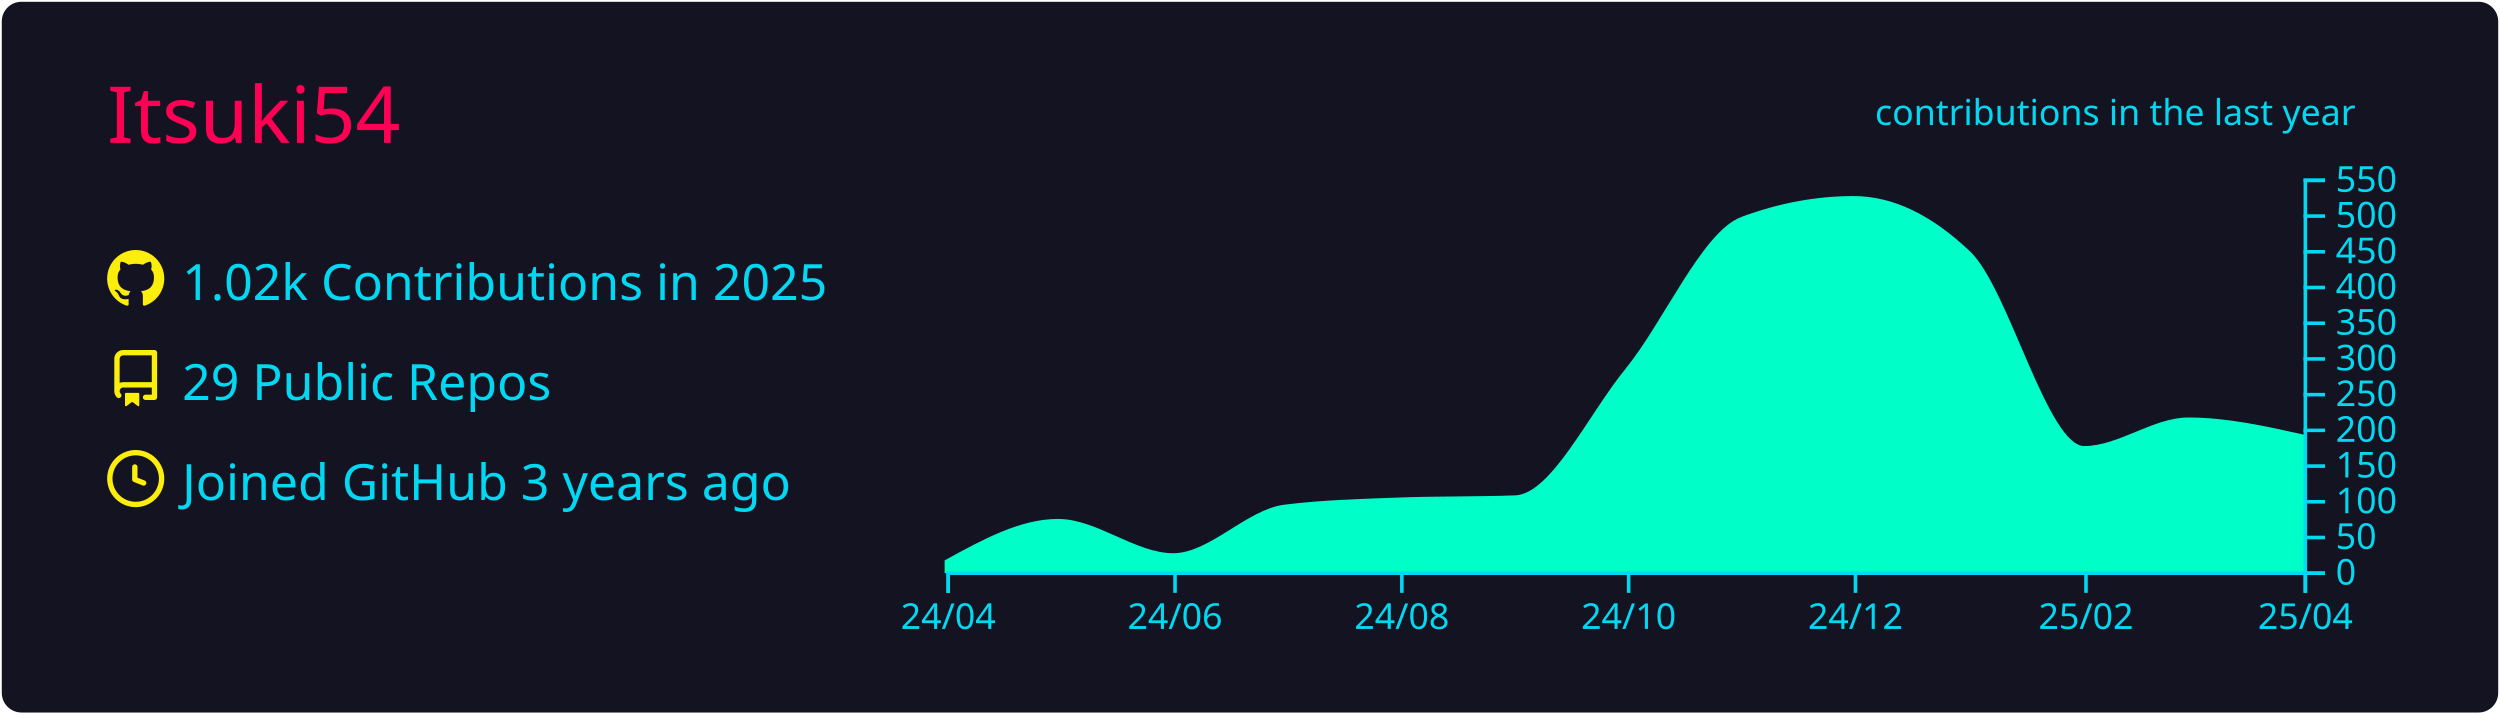
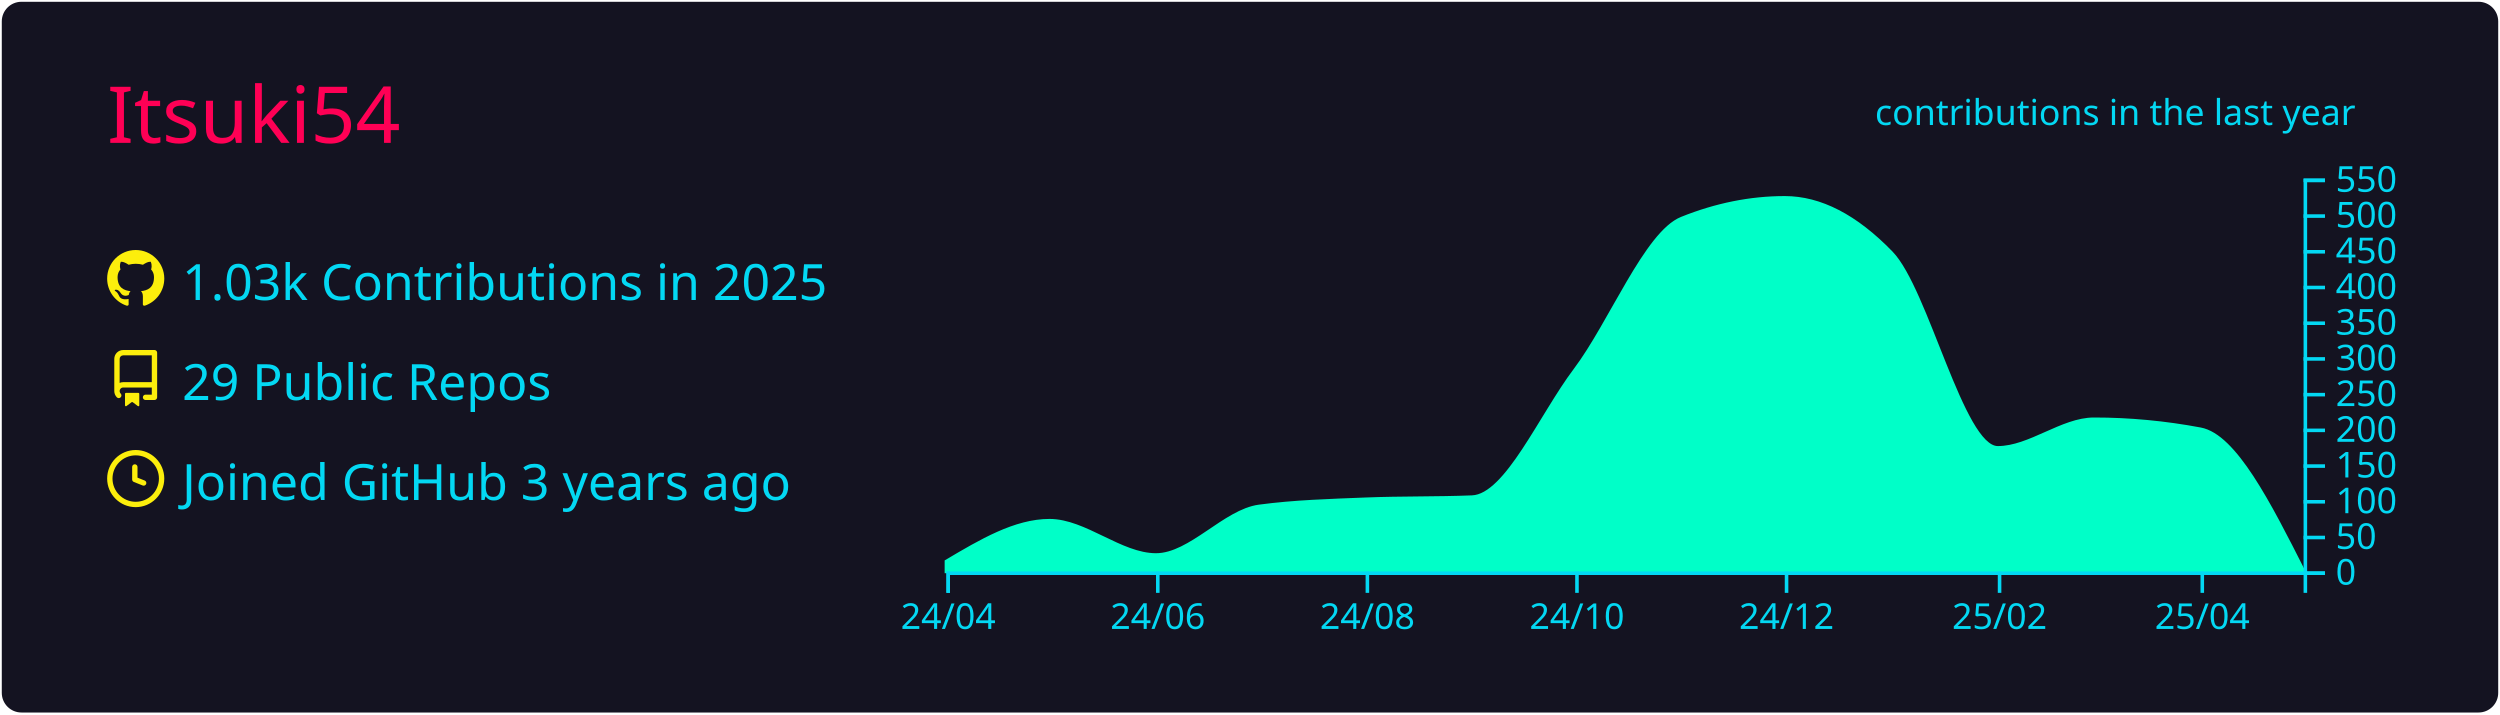
<svg xmlns="http://www.w3.org/2000/svg" width="700" height="200" viewBox="0 0 700 200">
  <style>* {
          font-family: 'Segoe UI', Ubuntu, "Helvetica Neue", Sans-Serif
        }</style>
  <rect x="1" y="1" rx="5" ry="5" height="99%" width="99.714%" stroke="#141321" stroke-width="1" fill="#141321" stroke-opacity="1" />
  <text x="30" y="40" style="font-size: 22px; fill: #ff0055;">Itsuki54</text>
  <g transform="translate(0,40)">
    <g transform="translate(30,30)">
      <g transform="translate(0,0)" width="14" height="14" fill="#fcee0c">
        <path fill-rule="evenodd" d="M8 0C3.58 0 0 3.58 0 8c0 3.54 2.29 6.53 5.47 7.59.4.07.55-.17.55-.38 0-.19-.01-.82-.01-1.49-2.01.37-2.53-.49-2.69-.94-.09-.23-.48-.94-.82-1.13-.28-.15-.68-.52-.01-.53.63-.01 1.08.58 1.23.82.72 1.21 1.87.87 2.33.66.07-.52.28-.87.51-1.07-1.78-.2-3.64-.89-3.64-3.95 0-.87.31-1.59.82-2.15-.08-.2-.36-1.02.08-2.12 0 0 .67-.21 2.2.82.64-.18 1.32-.27 2-.27.68 0 1.36.09 2 .27 1.53-1.04 2.2-.82 2.2-.82.44 1.1.16 1.92.08 2.12.51.56.82 1.27.82 2.15 0 3.07-1.87 3.75-3.65 3.95.29.25.54.73.54 1.48 0 1.07-.01 1.93-.01 2.2 0 .21.15.46.55.38A8.013 8.013 0 0016 8c0-4.42-3.58-8-8-8z" />
      </g>
      <g transform="translate(0,28)" width="14" height="14" fill="#fcee0c">
        <path fill-rule="evenodd" d="M2 2.5A2.5 2.5 0 014.5 0h8.75a.75.75 0 01.75.75v12.5a.75.75 0 01-.75.75h-2.5a.75.75 0 110-1.5h1.75v-2h-8a1 1 0 00-.714 1.7.75.75 0 01-1.072 1.05A2.495 2.495 0 012 11.5v-9zm10.5-1V9h-8c-.356 0-.694.074-1 .208V2.5a1 1 0 011-1h8zM5 12.25v3.25a.25.25 0 00.4.2l1.45-1.087a.25.25 0 01.3 0L8.6 15.7a.25.25 0 00.4-.2v-3.25a.25.25 0 00-.25-.25h-3.5a.25.25 0 00-.25.25z" />
      </g>
      <g transform="translate(0,56)" width="14" height="14" fill="#fcee0c">
        <path fill-rule="evenodd" d="M1.5 8a6.5 6.5 0 1113 0 6.5 6.5 0 01-13 0zM8 0a8 8 0 100 16A8 8 0 008 0zm.5 4.75a.75.75 0 00-1.5 0v3.5a.75.75 0 00.471.696l2.5 1a.75.75 0 00.557-1.392L8.5 7.742V4.75z" />
      </g>
-       <text x="21" y="14" style="fill: #03d8f3; font-size: 14px;">1.02k Contributions in 2025</text>
+       <text x="21" y="14" style="fill: #03d8f3; font-size: 14px;">1.03k Contributions in 2025</text>
      <text x="21" y="42" style="fill: #03d8f3; font-size: 14px;">29 Public Repos</text>
      <text x="21" y="70" style="fill: #03d8f3; font-size: 14px;">Joined GitHub 3 years ago</text>
    </g>
    <g color="#00ffc8" transform="translate(295,10)">
-       <path transform="translate(-30,0)" stroke="#00ffc8" fill="#00ffc8" opacity="1" d="M0,107.2C10.411,101.5,20.822,95.8,31.233,95.8C41.991,95.8,52.749,105.4,63.507,105.4C73.918,105.4,84.329,93.09,94.74,91.8C105.498,90.467,116.256,90.2,127.014,89.8C137.772,89.4,148.53,89.6,159.288,89.2C169.699,88.813,180.11,66.357,190.521,53.6C201.279,40.418,212.037,15.196,222.795,11.2C233.205,7.333,243.616,5.4,254.027,5.4C264.785,5.4,275.543,10.533,286.301,20.8C297.059,31.067,307.817,75.4,318.575,75.4C328.292,75.4,338.009,67.4,347.726,67.4C358.484,67.4,369.242,69.8,380,72.2L380,110C369.242,110,358.484,110,347.726,110C338.009,110,328.292,110,318.575,110C307.817,110,297.059,110,286.301,110C275.543,110,264.785,110,254.027,110C243.616,110,233.205,110,222.795,110C212.037,110,201.279,110,190.521,110C180.11,110,169.699,110,159.288,110C148.53,110,137.772,110,127.014,110C116.256,110,105.498,110,94.74,110C84.329,110,73.918,110,63.507,110C52.749,110,41.991,110,31.233,110C20.822,110,10.411,110,0,110Z" />
+       <path transform="translate(-30,0)" stroke="#00ffc8" fill="#00ffc8" opacity="1" d="M0,107.2C9.62,101.5,19.241,95.8,28.861,95.8C38.802,95.8,48.743,105.4,58.684,105.4C68.304,105.4,77.924,93.09,87.544,91.8C97.485,90.467,107.426,90.2,117.367,89.8C127.308,89.4,137.249,89.6,147.19,89.2C156.81,88.813,166.43,66.357,176.051,53.6C185.992,40.418,195.932,15.196,205.873,11.2C215.494,7.333,225.114,5.4,234.734,5.4C244.675,5.4,254.616,10.533,264.557,20.8C274.498,31.067,284.439,75.4,294.38,75.4C303.359,75.4,312.338,67.4,321.316,67.4C331.257,67.4,341.198,68.333,351.139,70.2C360.759,72.006,370.38,91.003,380,110L380,110C370.38,110,360.759,110,351.139,110C341.198,110,331.257,110,321.316,110C312.338,110,303.359,110,294.38,110C284.439,110,274.498,110,264.557,110C254.616,110,244.675,110,234.734,110C225.114,110,215.494,110,205.873,110C195.932,110,185.992,110,176.051,110C166.43,110,156.81,110,147.19,110C137.249,110,127.308,110,117.367,110C107.426,110,97.485,110,87.544,110C77.924,110,68.304,110,58.684,110C48.743,110,38.802,110,28.861,110C19.241,110,9.62,110,0,110Z" />
      <g color="#03d8f3" transform="translate(-30,110)" fill="none" font-size="10" font-family="sans-serif" text-anchor="middle">
        <path class="domain" stroke="currentColor" d="M0.5,6V0.5H380.5V6" />
        <g class="tick" opacity="1" transform="translate(0.5,0)">
          <line stroke="currentColor" y2="6" />
          <text fill="currentColor" y="9" dy="0.71em">24/04</text>
        </g>
-         <g class="tick" opacity="1" transform="translate(64.00685,0)">
+         <g class="tick" opacity="1" transform="translate(59.18354,0)">
          <line stroke="currentColor" y2="6" />
          <text fill="currentColor" y="9" dy="0.71em">24/06</text>
        </g>
-         <g class="tick" opacity="1" transform="translate(127.5137,0)">
+         <g class="tick" opacity="1" transform="translate(117.8671,0)">
          <line stroke="currentColor" y2="6" />
          <text fill="currentColor" y="9" dy="0.71em">24/08</text>
        </g>
-         <g class="tick" opacity="1" transform="translate(191.0205,0)">
+         <g class="tick" opacity="1" transform="translate(176.5506,0)">
          <line stroke="currentColor" y2="6" />
          <text fill="currentColor" y="9" dy="0.71em">24/10</text>
        </g>
-         <g class="tick" opacity="1" transform="translate(254.5274,0)">
+         <g class="tick" opacity="1" transform="translate(235.2342,0)">
          <line stroke="currentColor" y2="6" />
          <text fill="currentColor" y="9" dy="0.71em">24/12</text>
        </g>
-         <g class="tick" opacity="1" transform="translate(319.0753,0)">
+         <g class="tick" opacity="1" transform="translate(294.8797,0)">
          <line stroke="currentColor" y2="6" />
          <text fill="currentColor" y="9" dy="0.71em">25/02</text>
        </g>
-         <g class="tick" opacity="1" transform="translate(380.5,0)">
+         <g class="tick" opacity="1" transform="translate(351.6392,0)">
          <line stroke="currentColor" y2="6" />
          <text fill="currentColor" y="9" dy="0.71em">25/04</text>
        </g>
      </g>
      <g color="#03d8f3" transform="translate(350,0)" fill="none" font-size="10" font-family="sans-serif" text-anchor="start">
        <path class="domain" stroke="currentColor" d="M6,110.5H0.5V0.5H6" />
        <g class="tick" opacity="1" transform="translate(0,110.5)">
          <line stroke="currentColor" x2="6" />
          <text fill="currentColor" x="9" dy="0.32em">0</text>
        </g>
        <g class="tick" opacity="1" transform="translate(0,100.5)">
          <line stroke="currentColor" x2="6" />
          <text fill="currentColor" x="9" dy="0.32em">50</text>
        </g>
        <g class="tick" opacity="1" transform="translate(0,90.5)">
          <line stroke="currentColor" x2="6" />
          <text fill="currentColor" x="9" dy="0.32em">100</text>
        </g>
        <g class="tick" opacity="1" transform="translate(0,80.5)">
          <line stroke="currentColor" x2="6" />
          <text fill="currentColor" x="9" dy="0.32em">150</text>
        </g>
        <g class="tick" opacity="1" transform="translate(0,70.5)">
          <line stroke="currentColor" x2="6" />
          <text fill="currentColor" x="9" dy="0.32em">200</text>
        </g>
        <g class="tick" opacity="1" transform="translate(0,60.5)">
          <line stroke="currentColor" x2="6" />
          <text fill="currentColor" x="9" dy="0.32em">250</text>
        </g>
        <g class="tick" opacity="1" transform="translate(0,50.5)">
          <line stroke="currentColor" x2="6" />
          <text fill="currentColor" x="9" dy="0.32em">300</text>
        </g>
        <g class="tick" opacity="1" transform="translate(0,40.5)">
          <line stroke="currentColor" x2="6" />
          <text fill="currentColor" x="9" dy="0.32em">350</text>
        </g>
        <g class="tick" opacity="1" transform="translate(0,30.5)">
          <line stroke="currentColor" x2="6" />
          <text fill="currentColor" x="9" dy="0.32em">400</text>
        </g>
        <g class="tick" opacity="1" transform="translate(0,20.5)">
          <line stroke="currentColor" x2="6" />
          <text fill="currentColor" x="9" dy="0.32em">450</text>
        </g>
        <g class="tick" opacity="1" transform="translate(0,10.5)">
          <line stroke="currentColor" x2="6" />
          <text fill="currentColor" x="9" dy="0.32em">500</text>
        </g>
        <g class="tick" opacity="1" transform="translate(0,0.5)">
          <line stroke="currentColor" x2="6" />
          <text fill="currentColor" x="9" dy="0.32em">550</text>
        </g>
      </g>
      <g>
        <text y="-15" x="230" style="fill: #03d8f3; font-size: 10px;">contributions in the last year</text>
      </g>
    </g>
  </g>
</svg>
